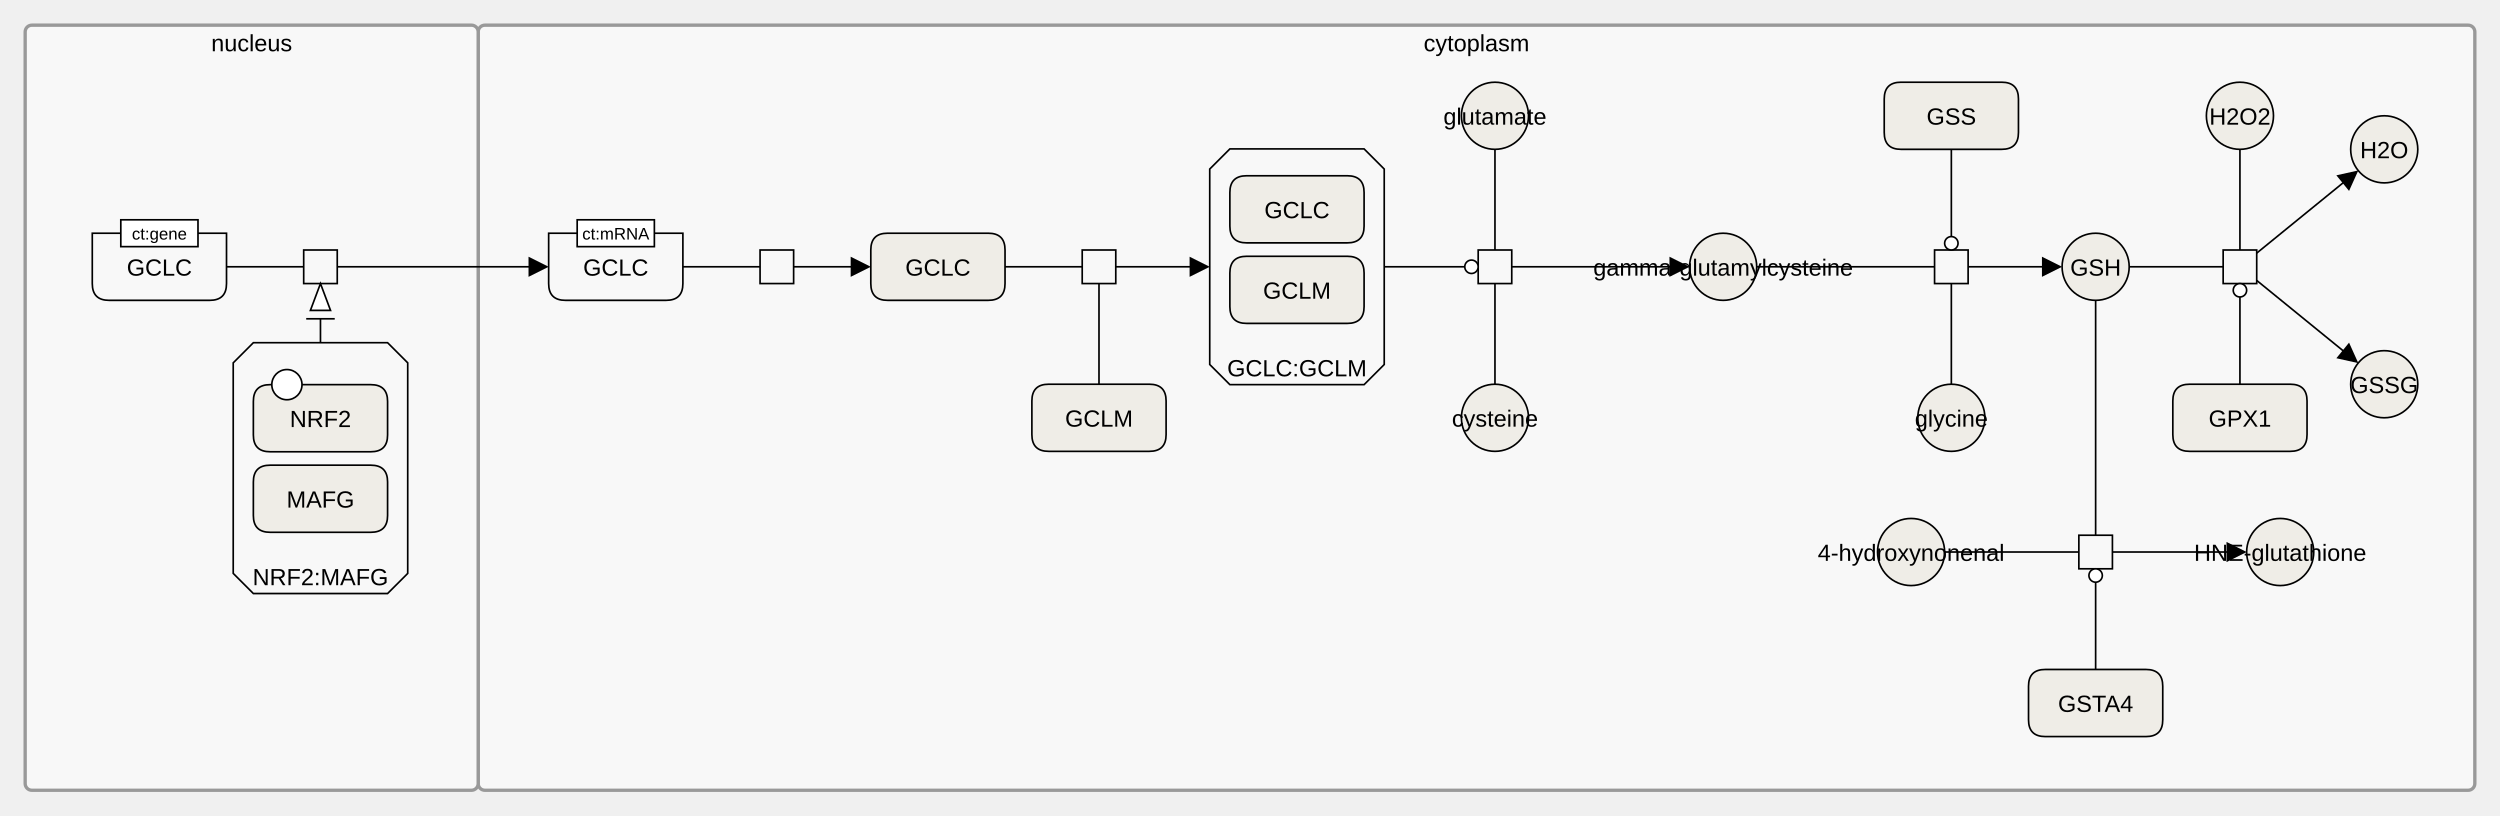
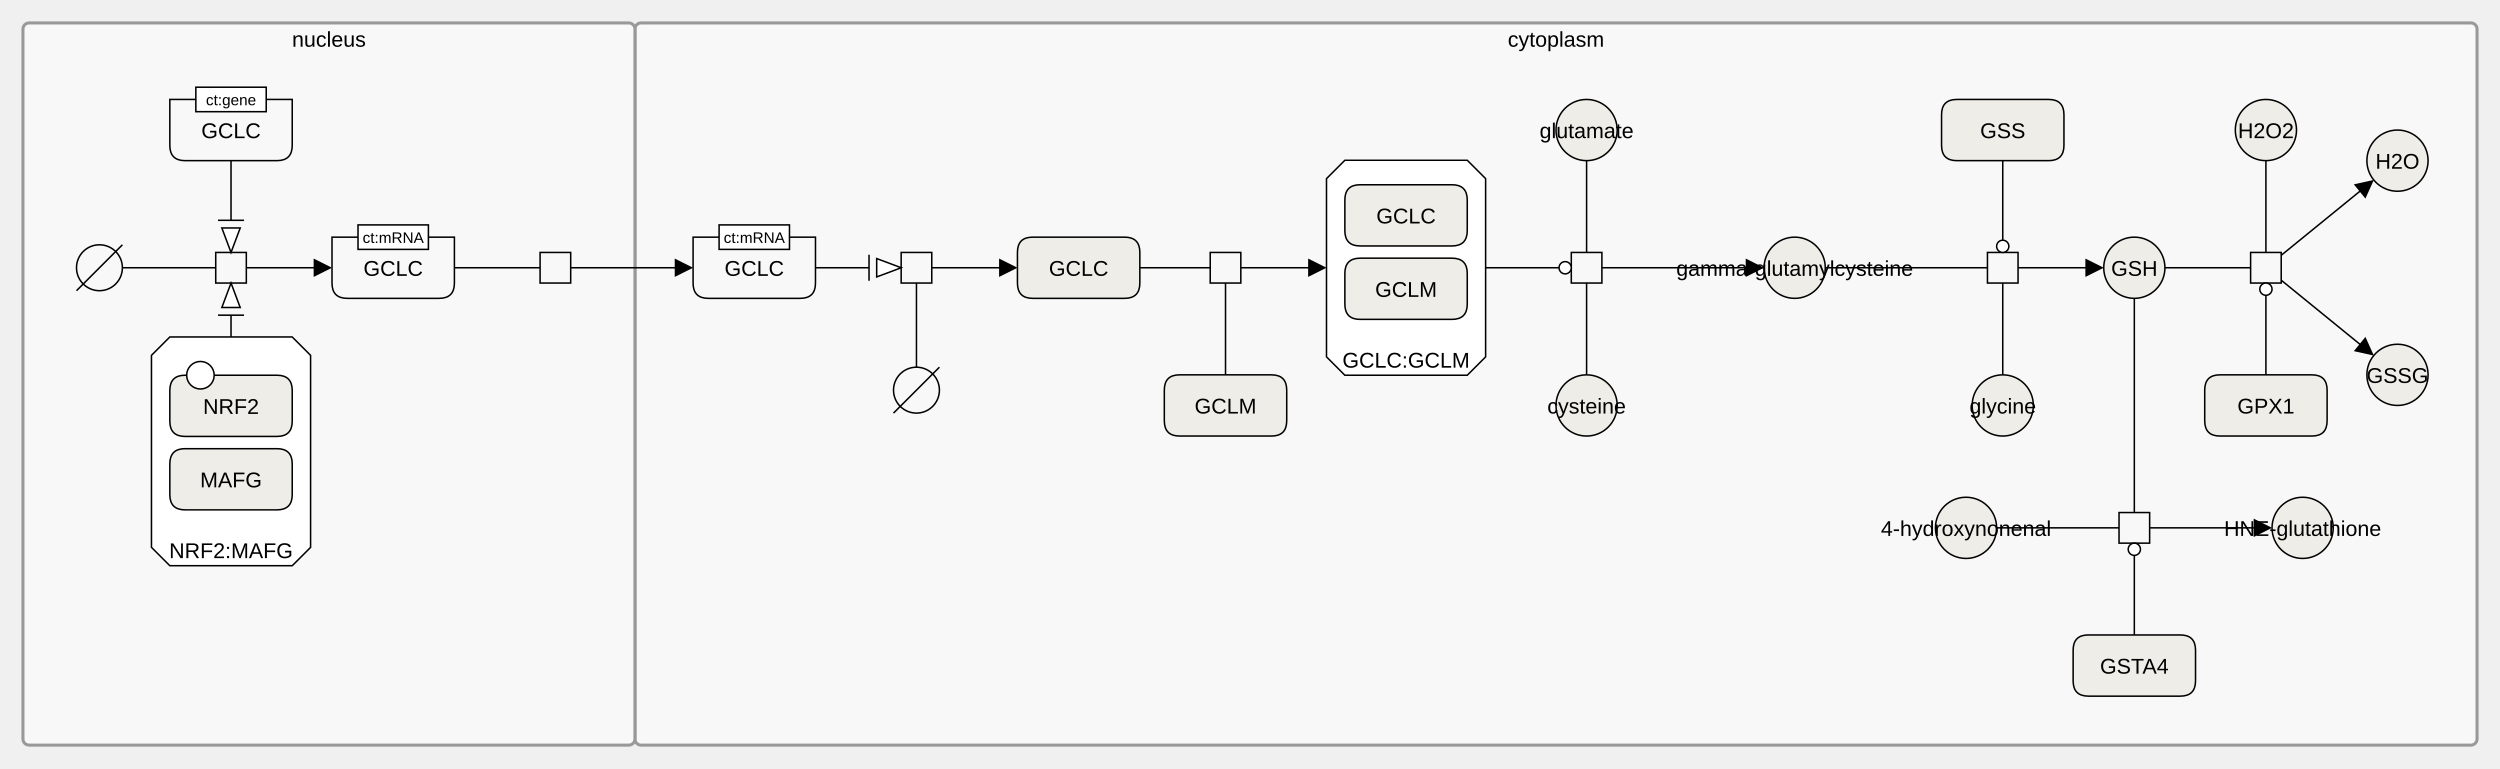
- <svg xmlns="http://www.w3.org/2000/svg" width="1490" height="486" viewBox="0 0 1490 486" stroke-linecap="butt" stroke-miterlimit="10">
-   <g transform="translate(15,-41)">
-     <path d="M270 60 C270 57.791 271.791 56 274 56 L1456 56 C1458.209 56 1460 57.791 1460 60 L1460 508 C1460 510.209 1458.209 512 1456 512 L274 512 C271.791 512 270 510.209 270 508 Z" fill="#F8F8F8" stroke="none" />
-     <path d="M270 60 C270 57.791 271.791 56 274 56 L1456 56 C1458.209 56 1460 57.791 1460 60 L1460 508 C1460 510.209 1458.209 512 1456 512 L274 512 C271.791 512 270 510.209 270 508 Z" fill="none" stroke="#999999" stroke-width="2" />
-     <text x="865" y="71.541" text-anchor="middle" font-family="'Dialog', Arial, Helvetica, sans-serif" font-size="14" fill="#000000" stroke="none" xml:space="preserve">cytoplasm</text>
-     <path d="M0 60 C0 57.791 1.791 56 4 56 L266 56 C268.209 56 270 57.791 270 60 L270 508 C270 510.209 268.209 512 266 512 L4 512 C1.791 512 0 510.209 0 508 Z" fill="#F8F8F8" stroke="none" />
-     <path d="M0 60 C0 57.791 1.791 56 4 56 L266 56 C268.209 56 270 57.791 270 60 L270 508 C270 510.209 268.209 512 266 512 L4 512 C1.791 512 0 510.209 0 508 Z" fill="none" stroke="#999999" stroke-width="2" />
-     <text x="135" y="71.541" text-anchor="middle" font-family="'Dialog', Arial, Helvetica, sans-serif" font-size="14" fill="#000000" stroke="none" xml:space="preserve">nucleus</text>
-     <path d="M312 180 L392 180 L392 210 Q392 220 382 220 L322 220 Q312 220 312 210 Z" fill="none" stroke="#000000" />
-     <text x="352" y="205.291" text-anchor="middle" font-family="'Dialog', Arial, Helvetica, sans-serif" font-size="14" fill="#000000" stroke="none" xml:space="preserve">GCLC</text>
-     <path d="M329 172 L375 172 L375 188 L329 188 Z" fill="#FFFFFF" stroke="none" />
-     <path d="M329 172 L375 172 L375 188 L329 188 Z" fill="none" stroke="#000000" />
-     <text x="352" y="183.78" text-anchor="middle" font-family="'Dialog', Arial, Helvetica, sans-serif" font-size="10" fill="#000000" stroke="none" xml:space="preserve">ct:mRNA</text>
-     <path d="M1300 110 C1300 98.954 1308.954 90 1320 90 L1320 90 C1331.046 90 1340 98.954 1340 110 L1340 110 C1340 121.046 1331.046 130 1320 130 L1320 130 C1308.954 130 1300 121.046 1300 110 Z" fill="#EFEDE7" stroke="none" />
-     <path d="M1300 110 C1300 98.954 1308.954 90 1320 90 L1320 90 C1331.046 90 1340 98.954 1340 110 L1340 110 C1340 121.046 1331.046 130 1320 130 L1320 130 C1308.954 130 1300 121.046 1300 110 Z" fill="none" stroke="#000000" />
-     <text x="1320" y="115.291" text-anchor="middle" font-family="'Dialog', Arial, Helvetica, sans-serif" font-size="14" fill="#000000" stroke="none" xml:space="preserve">H2O2</text>
-     <path d="M1386 130 C1386 118.954 1394.954 110 1406 110 L1406 110 C1417.046 110 1426 118.954 1426 130 L1426 130 C1426 141.046 1417.046 150 1406 150 L1406 150 C1394.954 150 1386 141.046 1386 130 Z" fill="#EFEDE7" stroke="none" />
-     <path d="M1386 130 C1386 118.954 1394.954 110 1406 110 L1406 110 C1417.046 110 1426 118.954 1426 130 L1426 130 C1426 141.046 1417.046 150 1406 150 L1406 150 C1394.954 150 1386 141.046 1386 130 Z" fill="none" stroke="#000000" />
-     <text x="1406" y="135.291" text-anchor="middle" font-family="'Dialog', Arial, Helvetica, sans-serif" font-size="14" fill="#000000" stroke="none" xml:space="preserve">H2O</text>
-     <path d="M1104 370 C1104 358.954 1112.954 350 1124 350 L1124 350 C1135.046 350 1144 358.954 1144 370 L1144 370 C1144 381.046 1135.046 390 1124 390 L1124 390 C1112.954 390 1104 381.046 1104 370 Z" fill="#EFEDE7" stroke="none" />
-     <path d="M1104 370 C1104 358.954 1112.954 350 1124 350 L1124 350 C1135.046 350 1144 358.954 1144 370 L1144 370 C1144 381.046 1135.046 390 1124 390 L1124 390 C1112.954 390 1104 381.046 1104 370 Z" fill="none" stroke="#000000" />
-     <text x="1124" y="375.291" text-anchor="middle" font-family="'Dialog', Arial, Helvetica, sans-serif" font-size="14" fill="#000000" stroke="none" xml:space="preserve">4-hydroxynonenal</text>
-     <path d="M504 190 Q504 180 514 180 L574 180 Q584 180 584 190 L584 210 Q584 220 574 220 L514 220 Q504 220 504 210 Z" fill="#EFEDE7" stroke="none" />
-     <path d="M504 190 Q504 180 514 180 L574 180 Q584 180 584 190 L584 210 Q584 220 574 220 L514 220 Q504 220 504 210 Z" fill="none" stroke="#000000" />
-     <text x="544" y="205.291" text-anchor="middle" font-family="'Dialog', Arial, Helvetica, sans-serif" font-size="14" fill="#000000" stroke="none" xml:space="preserve">GCLC</text>
-     <path d="M600 280 Q600 270 610 270 L670 270 Q680 270 680 280 L680 300 Q680 310 670 310 L610 310 Q600 310 600 300 Z" fill="#EFEDE7" stroke="none" />
-     <path d="M600 280 Q600 270 610 270 L670 270 Q680 270 680 280 L680 300 Q680 310 670 310 L610 310 Q600 310 600 300 Z" fill="none" stroke="#000000" />
-     <text x="640" y="295.291" text-anchor="middle" font-family="'Dialog', Arial, Helvetica, sans-serif" font-size="14" fill="#000000" stroke="none" xml:space="preserve">GCLM</text>
-     <path d="M718 129.75 L798 129.75 L810 141.75 L810 258.25 L798 270.25 L718 270.25 L706 258.25 L706 141.75 Z" fill="none" stroke="#000000" />
-     <text x="758" y="265.291" text-anchor="middle" font-family="'Dialog', Arial, Helvetica, sans-serif" font-size="14" fill="#000000" stroke="none" xml:space="preserve">GCLC:GCLM</text>
-     <path d="M718 155.75 Q718 145.75 728 145.75 L788 145.75 Q798 145.75 798 155.75 L798 175.75 Q798 185.75 788 185.75 L728 185.75 Q718 185.75 718 175.75 Z" fill="#EFEDE7" stroke="none" />
-     <path d="M718 155.75 Q718 145.75 728 145.75 L788 145.75 Q798 145.75 798 155.75 L798 175.75 Q798 185.75 788 185.75 L728 185.75 Q718 185.75 718 175.75 Z" fill="none" stroke="#000000" />
-     <text x="758" y="171.041" text-anchor="middle" font-family="'Dialog', Arial, Helvetica, sans-serif" font-size="14" fill="#000000" stroke="none" xml:space="preserve">GCLC</text>
-     <path d="M718 203.75 Q718 193.75 728 193.75 L788 193.75 Q798 193.75 798 203.75 L798 223.75 Q798 233.75 788 233.75 L728 233.75 Q718 233.75 718 223.75 Z" fill="#EFEDE7" stroke="none" />
-     <path d="M718 203.75 Q718 193.75 728 193.75 L788 193.75 Q798 193.75 798 203.75 L798 223.75 Q798 233.75 788 233.75 L728 233.75 Q718 233.75 718 223.75 Z" fill="none" stroke="#000000" />
-     <text x="758" y="219.041" text-anchor="middle" font-family="'Dialog', Arial, Helvetica, sans-serif" font-size="14" fill="#000000" stroke="none" xml:space="preserve">GCLM</text>
-     <path d="M1108 100 Q1108 90 1118 90 L1178 90 Q1188 90 1188 100 L1188 120 Q1188 130 1178 130 L1118 130 Q1108 130 1108 120 Z" fill="#EFEDE7" stroke="none" />
-     <path d="M1108 100 Q1108 90 1118 90 L1178 90 Q1188 90 1188 100 L1188 120 Q1188 130 1178 130 L1118 130 Q1108 130 1108 120 Z" fill="none" stroke="#000000" />
-     <text x="1148" y="115.291" text-anchor="middle" font-family="'Dialog', Arial, Helvetica, sans-serif" font-size="14" fill="#000000" stroke="none" xml:space="preserve">GSS</text>
-     <path d="M1280 280 Q1280 270 1290 270 L1350 270 Q1360 270 1360 280 L1360 300 Q1360 310 1350 310 L1290 310 Q1280 310 1280 300 Z" fill="#EFEDE7" stroke="none" />
-     <path d="M1280 280 Q1280 270 1290 270 L1350 270 Q1360 270 1360 280 L1360 300 Q1360 310 1350 310 L1290 310 Q1280 310 1280 300 Z" fill="none" stroke="#000000" />
-     <text x="1320" y="295.291" text-anchor="middle" font-family="'Dialog', Arial, Helvetica, sans-serif" font-size="14" fill="#000000" stroke="none" xml:space="preserve">GPX1</text>
-     <path d="M1194 450 Q1194 440 1204 440 L1264 440 Q1274 440 1274 450 L1274 470 Q1274 480 1264 480 L1204 480 Q1194 480 1194 470 Z" fill="#EFEDE7" stroke="none" />
-     <path d="M1194 450 Q1194 440 1204 440 L1264 440 Q1274 440 1274 450 L1274 470 Q1274 480 1264 480 L1204 480 Q1194 480 1194 470 Z" fill="none" stroke="#000000" />
-     <text x="1234" y="465.291" text-anchor="middle" font-family="'Dialog', Arial, Helvetica, sans-serif" font-size="14" fill="#000000" stroke="none" xml:space="preserve">GSTA4</text>
-     <path d="M1214 200 C1214 188.954 1222.954 180 1234 180 L1234 180 C1245.046 180 1254 188.954 1254 200 L1254 200 C1254 211.046 1245.046 220 1234 220 L1234 220 C1222.954 220 1214 211.046 1214 200 Z" fill="#EFEDE7" stroke="none" />
-     <path d="M1214 200 C1214 188.954 1222.954 180 1234 180 L1234 180 C1245.046 180 1254 188.954 1254 200 L1254 200 C1254 211.046 1245.046 220 1234 220 L1234 220 C1222.954 220 1214 211.046 1214 200 Z" fill="none" stroke="#000000" />
-     <text x="1234" y="205.291" text-anchor="middle" font-family="'Dialog', Arial, Helvetica, sans-serif" font-size="14" fill="#000000" stroke="none" xml:space="preserve">GSH</text>
-     <path d="M1386 270 C1386 258.954 1394.954 250 1406 250 L1406 250 C1417.046 250 1426 258.954 1426 270 L1426 270 C1426 281.046 1417.046 290 1406 290 L1406 290 C1394.954 290 1386 281.046 1386 270 Z" fill="#EFEDE7" stroke="none" />
-     <path d="M1386 270 C1386 258.954 1394.954 250 1406 250 L1406 250 C1417.046 250 1426 258.954 1426 270 L1426 270 C1426 281.046 1417.046 290 1406 290 L1406 290 C1394.954 290 1386 281.046 1386 270 Z" fill="none" stroke="#000000" />
-     <text x="1406" y="275.291" text-anchor="middle" font-family="'Dialog', Arial, Helvetica, sans-serif" font-size="14" fill="#000000" stroke="none" xml:space="preserve">GSSG</text>
-     <path d="M1324 370 C1324 358.954 1332.954 350 1344 350 L1344 350 C1355.046 350 1364 358.954 1364 370 L1364 370 C1364 381.046 1355.046 390 1344 390 L1344 390 C1332.954 390 1324 381.046 1324 370 Z" fill="#EFEDE7" stroke="none" />
-     <path d="M1324 370 C1324 358.954 1332.954 350 1344 350 L1344 350 C1355.046 350 1364 358.954 1364 370 L1364 370 C1364 381.046 1355.046 390 1344 390 L1344 390 C1332.954 390 1324 381.046 1324 370 Z" fill="none" stroke="#000000" />
-     <text x="1344" y="375.291" text-anchor="middle" font-family="'Dialog', Arial, Helvetica, sans-serif" font-size="14" fill="#000000" stroke="none" xml:space="preserve">HNE-glutathione</text>
-     <path d="M856 110 C856 98.954 864.954 90 876 90 L876 90 C887.046 90 896 98.954 896 110 L896 110 C896 121.046 887.046 130 876 130 L876 130 C864.954 130 856 121.046 856 110 Z" fill="#EFEDE7" stroke="none" />
-     <path d="M856 110 C856 98.954 864.954 90 876 90 L876 90 C887.046 90 896 98.954 896 110 L896 110 C896 121.046 887.046 130 876 130 L876 130 C864.954 130 856 121.046 856 110 Z" fill="none" stroke="#000000" />
-     <text x="876" y="115.291" text-anchor="middle" font-family="'Dialog', Arial, Helvetica, sans-serif" font-size="14" fill="#000000" stroke="none" xml:space="preserve">glutamate</text>
-     <path d="M856 290 C856 278.954 864.954 270 876 270 L876 270 C887.046 270 896 278.954 896 290 L896 290 C896 301.046 887.046 310 876 310 L876 310 C864.954 310 856 301.046 856 290 Z" fill="#EFEDE7" stroke="none" />
-     <path d="M856 290 C856 278.954 864.954 270 876 270 L876 270 C887.046 270 896 278.954 896 290 L896 290 C896 301.046 887.046 310 876 310 L876 310 C864.954 310 856 301.046 856 290 Z" fill="none" stroke="#000000" />
-     <text x="876" y="295.291" text-anchor="middle" font-family="'Dialog', Arial, Helvetica, sans-serif" font-size="14" fill="#000000" stroke="none" xml:space="preserve">cysteine</text>
-     <path d="M992 200 C992 188.954 1000.954 180 1012 180 L1012 180 C1023.046 180 1032 188.954 1032 200 L1032 200 C1032 211.046 1023.046 220 1012 220 L1012 220 C1000.954 220 992 211.046 992 200 Z" fill="#EFEDE7" stroke="none" />
-     <path d="M992 200 C992 188.954 1000.954 180 1012 180 L1012 180 C1023.046 180 1032 188.954 1032 200 L1032 200 C1032 211.046 1023.046 220 1012 220 L1012 220 C1000.954 220 992 211.046 992 200 Z" fill="none" stroke="#000000" />
-     <text x="1012" y="205.291" text-anchor="middle" font-family="'Dialog', Arial, Helvetica, sans-serif" font-size="14" fill="#000000" stroke="none" xml:space="preserve">gamma-glutamylcysteine</text>
-     <path d="M1128 290 C1128 278.954 1136.954 270 1148 270 L1148 270 C1159.046 270 1168 278.954 1168 290 L1168 290 C1168 301.046 1159.046 310 1148 310 L1148 310 C1136.954 310 1128 301.046 1128 290 Z" fill="#EFEDE7" stroke="none" />
-     <path d="M1128 290 C1128 278.954 1136.954 270 1148 270 L1148 270 C1159.046 270 1168 278.954 1168 290 L1168 290 C1168 301.046 1159.046 310 1148 310 L1148 310 C1136.954 310 1128 301.046 1128 290 Z" fill="none" stroke="#000000" />
-     <text x="1148" y="295.291" text-anchor="middle" font-family="'Dialog', Arial, Helvetica, sans-serif" font-size="14" fill="#000000" stroke="none" xml:space="preserve">glycine</text>
-     <path d="M438 190 L458 190 L458 210 L438 210 Z" fill="none" stroke="#000000" />
-     <path d="M630 190 L650 190 L650 210 L630 210 Z" fill="none" stroke="#000000" />
-     <path d="M866 190 L886 190 L886 210 L866 210 Z" fill="none" stroke="#000000" />
-     <path d="M1138 190 L1158 190 L1158 210 L1138 210 Z" fill="none" stroke="#000000" />
-     <path d="M1310 190 L1330 190 L1330 210 L1310 210 Z" fill="none" stroke="#000000" />
-     <path d="M1224 360 L1244 360 L1244 380 L1224 380 Z" fill="none" stroke="#000000" />
-     <path d="M40 180 L120 180 L120 210 Q120 220 110 220 L50 220 Q40 220 40 210 Z" fill="none" stroke="#000000" />
-     <text x="80" y="205.291" text-anchor="middle" font-family="'Dialog', Arial, Helvetica, sans-serif" font-size="14" fill="#000000" stroke="none" xml:space="preserve">GCLC</text>
-     <path d="M57 172 L103 172 L103 188 L57 188 Z" fill="#FFFFFF" stroke="none" />
-     <path d="M57 172 L103 172 L103 188 L57 188 Z" fill="none" stroke="#000000" />
-     <text x="80" y="183.78" text-anchor="middle" font-family="'Dialog', Arial, Helvetica, sans-serif" font-size="10" fill="#000000" stroke="none" xml:space="preserve">ct:gene</text>
+ <svg xmlns="http://www.w3.org/2000/svg" width="1634" height="502" viewBox="0 0 1634 502" stroke-linecap="butt" stroke-miterlimit="10">
+   <g transform="translate(-25,-25)">
+     <path d="M440 44 C440 41.791 441.791 40 444 40 L1640 40 C1642.209 40 1644 41.791 1644 44 L1644 508 C1644 510.209 1642.209 512 1640 512 L444 512 C441.791 512 440 510.209 440 508 Z" fill="#F8F8F8" stroke="none" />
+     <path d="M440 44 C440 41.791 441.791 40 444 40 L1640 40 C1642.209 40 1644 41.791 1644 44 L1644 508 C1644 510.209 1642.209 512 1640 512 L444 512 C441.791 512 440 510.209 440 508 Z" fill="none" stroke="#999999" stroke-width="2" />
+     <text x="1042" y="55.541" text-anchor="middle" font-family="'Dialog', Arial, Helvetica, sans-serif" font-size="14" fill="#000000" stroke="none" xml:space="preserve">cytoplasm</text>
+     <path d="M40 44 C40 41.791 41.791 40 44 40 L436 40 C438.209 40 440 41.791 440 44 L440 508 C440 510.209 438.209 512 436 512 L44 512 C41.791 512 40 510.209 40 508 Z" fill="#F8F8F8" stroke="none" />
+     <path d="M40 44 C40 41.791 41.791 40 44 40 L436 40 C438.209 40 440 41.791 440 44 L440 508 C440 510.209 438.209 512 436 512 L44 512 C41.791 512 40 510.209 40 508 Z" fill="none" stroke="#999999" stroke-width="2" />
+     <text x="240" y="55.541" text-anchor="middle" font-family="'Dialog', Arial, Helvetica, sans-serif" font-size="14" fill="#000000" stroke="none" xml:space="preserve">nucleus</text>
+     <path d="M478 180 L558 180 L558 210 Q558 220 548 220 L488 220 Q478 220 478 210 Z" fill="none" stroke="#000000" />
+     <text x="518" y="205.291" text-anchor="middle" font-family="'Dialog', Arial, Helvetica, sans-serif" font-size="14" fill="#000000" stroke="none" xml:space="preserve">GCLC</text>
+     <path d="M495 172 L541 172 L541 188 L495 188 Z" fill="#FFFFFF" stroke="none" />
+     <path d="M495 172 L541 172 L541 188 L495 188 Z" fill="none" stroke="#000000" />
+     <text x="518" y="183.78" text-anchor="middle" font-family="'Dialog', Arial, Helvetica, sans-serif" font-size="10" fill="#000000" stroke="none" xml:space="preserve">ct:mRNA</text>
+     <path d="M609 280 C609 271.716 615.716 265 624 265 L624 265 C632.284 265 639 271.716 639 280 L639 280 C639 288.284 632.284 295 624 295 L624 295 C615.716 295 609 288.284 609 280 Z" fill="none" stroke="#000000" />
+     <path d="M609 295 L639 265" fill="none" stroke="#000000" />
+     <path d="M1486 110 C1486 98.954 1494.954 90 1506 90 L1506 90 C1517.046 90 1526 98.954 1526 110 L1526 110 C1526 121.046 1517.046 130 1506 130 L1506 130 C1494.954 130 1486 121.046 1486 110 Z" fill="#EFEDE7" stroke="none" />
+     <path d="M1486 110 C1486 98.954 1494.954 90 1506 90 L1506 90 C1517.046 90 1526 98.954 1526 110 L1526 110 C1526 121.046 1517.046 130 1506 130 L1506 130 C1494.954 130 1486 121.046 1486 110 Z" fill="none" stroke="#000000" />
+     <text x="1506" y="115.291" text-anchor="middle" font-family="'Dialog', Arial, Helvetica, sans-serif" font-size="14" fill="#000000" stroke="none" xml:space="preserve">H2O2</text>
+     <path d="M1572 130 C1572 118.954 1580.954 110 1592 110 L1592 110 C1603.046 110 1612 118.954 1612 130 L1612 130 C1612 141.046 1603.046 150 1592 150 L1592 150 C1580.954 150 1572 141.046 1572 130 Z" fill="#EFEDE7" stroke="none" />
+     <path d="M1572 130 C1572 118.954 1580.954 110 1592 110 L1592 110 C1603.046 110 1612 118.954 1612 130 L1612 130 C1612 141.046 1603.046 150 1592 150 L1592 150 C1580.954 150 1572 141.046 1572 130 Z" fill="none" stroke="#000000" />
+     <text x="1592" y="135.291" text-anchor="middle" font-family="'Dialog', Arial, Helvetica, sans-serif" font-size="14" fill="#000000" stroke="none" xml:space="preserve">H2O</text>
+     <path d="M1290 370 C1290 358.954 1298.954 350 1310 350 L1310 350 C1321.046 350 1330 358.954 1330 370 L1330 370 C1330 381.046 1321.046 390 1310 390 L1310 390 C1298.954 390 1290 381.046 1290 370 Z" fill="#EFEDE7" stroke="none" />
+     <path d="M1290 370 C1290 358.954 1298.954 350 1310 350 L1310 350 C1321.046 350 1330 358.954 1330 370 L1330 370 C1330 381.046 1321.046 390 1310 390 L1310 390 C1298.954 390 1290 381.046 1290 370 Z" fill="none" stroke="#000000" />
+     <text x="1310" y="375.291" text-anchor="middle" font-family="'Dialog', Arial, Helvetica, sans-serif" font-size="14" fill="#000000" stroke="none" xml:space="preserve">4-hydroxynonenal</text>
+     <path d="M690 190 Q690 180 700 180 L760 180 Q770 180 770 190 L770 210 Q770 220 760 220 L700 220 Q690 220 690 210 Z" fill="#EFEDE7" stroke="none" />
+     <path d="M690 190 Q690 180 700 180 L760 180 Q770 180 770 190 L770 210 Q770 220 760 220 L700 220 Q690 220 690 210 Z" fill="none" stroke="#000000" />
+     <text x="730" y="205.291" text-anchor="middle" font-family="'Dialog', Arial, Helvetica, sans-serif" font-size="14" fill="#000000" stroke="none" xml:space="preserve">GCLC</text>
+     <path d="M786 280 Q786 270 796 270 L856 270 Q866 270 866 280 L866 300 Q866 310 856 310 L796 310 Q786 310 786 300 Z" fill="#EFEDE7" stroke="none" />
+     <path d="M786 280 Q786 270 796 270 L856 270 Q866 270 866 280 L866 300 Q866 310 856 310 L796 310 Q786 310 786 300 Z" fill="none" stroke="#000000" />
+     <text x="826" y="295.291" text-anchor="middle" font-family="'Dialog', Arial, Helvetica, sans-serif" font-size="14" fill="#000000" stroke="none" xml:space="preserve">GCLM</text>
+     <path d="M904 129.75 L984 129.75 L996 141.75 L996 258.25 L984 270.25 L904 270.25 L892 258.25 L892 141.75 Z" fill="#FFFFFF" stroke="none" />
+     <path d="M904 129.75 L984 129.75 L996 141.75 L996 258.25 L984 270.25 L904 270.25 L892 258.25 L892 141.75 Z" fill="none" stroke="#000000" />
+     <text x="944" y="265.291" text-anchor="middle" font-family="'Dialog', Arial, Helvetica, sans-serif" font-size="14" fill="#000000" stroke="none" xml:space="preserve">GCLC:GCLM</text>
+     <path d="M904 155.75 Q904 145.75 914 145.75 L974 145.75 Q984 145.75 984 155.75 L984 175.75 Q984 185.75 974 185.75 L914 185.75 Q904 185.75 904 175.75 Z" fill="#EFEDE7" stroke="none" />
+     <path d="M904 155.75 Q904 145.75 914 145.75 L974 145.75 Q984 145.75 984 155.75 L984 175.75 Q984 185.75 974 185.75 L914 185.75 Q904 185.75 904 175.75 Z" fill="none" stroke="#000000" />
+     <text x="944" y="171.041" text-anchor="middle" font-family="'Dialog', Arial, Helvetica, sans-serif" font-size="14" fill="#000000" stroke="none" xml:space="preserve">GCLC</text>
+     <path d="M904 203.75 Q904 193.75 914 193.75 L974 193.75 Q984 193.75 984 203.75 L984 223.75 Q984 233.75 974 233.75 L914 233.75 Q904 233.75 904 223.75 Z" fill="#EFEDE7" stroke="none" />
+     <path d="M904 203.75 Q904 193.75 914 193.75 L974 193.75 Q984 193.75 984 203.75 L984 223.75 Q984 233.75 974 233.75 L914 233.75 Q904 233.75 904 223.75 Z" fill="none" stroke="#000000" />
+     <text x="944" y="219.041" text-anchor="middle" font-family="'Dialog', Arial, Helvetica, sans-serif" font-size="14" fill="#000000" stroke="none" xml:space="preserve">GCLM</text>
+     <path d="M1294 100 Q1294 90 1304 90 L1364 90 Q1374 90 1374 100 L1374 120 Q1374 130 1364 130 L1304 130 Q1294 130 1294 120 Z" fill="#EFEDE7" stroke="none" />
+     <path d="M1294 100 Q1294 90 1304 90 L1364 90 Q1374 90 1374 100 L1374 120 Q1374 130 1364 130 L1304 130 Q1294 130 1294 120 Z" fill="none" stroke="#000000" />
+     <text x="1334" y="115.291" text-anchor="middle" font-family="'Dialog', Arial, Helvetica, sans-serif" font-size="14" fill="#000000" stroke="none" xml:space="preserve">GSS</text>
+     <path d="M1466 280 Q1466 270 1476 270 L1536 270 Q1546 270 1546 280 L1546 300 Q1546 310 1536 310 L1476 310 Q1466 310 1466 300 Z" fill="#EFEDE7" stroke="none" />
+     <path d="M1466 280 Q1466 270 1476 270 L1536 270 Q1546 270 1546 280 L1546 300 Q1546 310 1536 310 L1476 310 Q1466 310 1466 300 Z" fill="none" stroke="#000000" />
+     <text x="1506" y="295.291" text-anchor="middle" font-family="'Dialog', Arial, Helvetica, sans-serif" font-size="14" fill="#000000" stroke="none" xml:space="preserve">GPX1</text>
+     <path d="M1380 450 Q1380 440 1390 440 L1450 440 Q1460 440 1460 450 L1460 470 Q1460 480 1450 480 L1390 480 Q1380 480 1380 470 Z" fill="#EFEDE7" stroke="none" />
+     <path d="M1380 450 Q1380 440 1390 440 L1450 440 Q1460 440 1460 450 L1460 470 Q1460 480 1450 480 L1390 480 Q1380 480 1380 470 Z" fill="none" stroke="#000000" />
+     <text x="1420" y="465.291" text-anchor="middle" font-family="'Dialog', Arial, Helvetica, sans-serif" font-size="14" fill="#000000" stroke="none" xml:space="preserve">GSTA4</text>
+     <path d="M1400 200 C1400 188.954 1408.954 180 1420 180 L1420 180 C1431.046 180 1440 188.954 1440 200 L1440 200 C1440 211.046 1431.046 220 1420 220 L1420 220 C1408.954 220 1400 211.046 1400 200 Z" fill="#EFEDE7" stroke="none" />
+     <path d="M1400 200 C1400 188.954 1408.954 180 1420 180 L1420 180 C1431.046 180 1440 188.954 1440 200 L1440 200 C1440 211.046 1431.046 220 1420 220 L1420 220 C1408.954 220 1400 211.046 1400 200 Z" fill="none" stroke="#000000" />
+     <text x="1420" y="205.291" text-anchor="middle" font-family="'Dialog', Arial, Helvetica, sans-serif" font-size="14" fill="#000000" stroke="none" xml:space="preserve">GSH</text>
+     <path d="M1572 270 C1572 258.954 1580.954 250 1592 250 L1592 250 C1603.046 250 1612 258.954 1612 270 L1612 270 C1612 281.046 1603.046 290 1592 290 L1592 290 C1580.954 290 1572 281.046 1572 270 Z" fill="#EFEDE7" stroke="none" />
+     <path d="M1572 270 C1572 258.954 1580.954 250 1592 250 L1592 250 C1603.046 250 1612 258.954 1612 270 L1612 270 C1612 281.046 1603.046 290 1592 290 L1592 290 C1580.954 290 1572 281.046 1572 270 Z" fill="none" stroke="#000000" />
+     <text x="1592" y="275.291" text-anchor="middle" font-family="'Dialog', Arial, Helvetica, sans-serif" font-size="14" fill="#000000" stroke="none" xml:space="preserve">GSSG</text>
+     <path d="M1510 370 C1510 358.954 1518.954 350 1530 350 L1530 350 C1541.046 350 1550 358.954 1550 370 L1550 370 C1550 381.046 1541.046 390 1530 390 L1530 390 C1518.954 390 1510 381.046 1510 370 Z" fill="#EFEDE7" stroke="none" />
+     <path d="M1510 370 C1510 358.954 1518.954 350 1530 350 L1530 350 C1541.046 350 1550 358.954 1550 370 L1550 370 C1550 381.046 1541.046 390 1530 390 L1530 390 C1518.954 390 1510 381.046 1510 370 Z" fill="none" stroke="#000000" />
+     <text x="1530" y="375.291" text-anchor="middle" font-family="'Dialog', Arial, Helvetica, sans-serif" font-size="14" fill="#000000" stroke="none" xml:space="preserve">HNE-glutathione</text>
+     <path d="M1042 110 C1042 98.954 1050.954 90 1062 90 L1062 90 C1073.046 90 1082 98.954 1082 110 L1082 110 C1082 121.046 1073.046 130 1062 130 L1062 130 C1050.954 130 1042 121.046 1042 110 Z" fill="#EFEDE7" stroke="none" />
+     <path d="M1042 110 C1042 98.954 1050.954 90 1062 90 L1062 90 C1073.046 90 1082 98.954 1082 110 L1082 110 C1082 121.046 1073.046 130 1062 130 L1062 130 C1050.954 130 1042 121.046 1042 110 Z" fill="none" stroke="#000000" />
+     <text x="1062" y="115.291" text-anchor="middle" font-family="'Dialog', Arial, Helvetica, sans-serif" font-size="14" fill="#000000" stroke="none" xml:space="preserve">glutamate</text>
+     <path d="M1042 290 C1042 278.954 1050.954 270 1062 270 L1062 270 C1073.046 270 1082 278.954 1082 290 L1082 290 C1082 301.046 1073.046 310 1062 310 L1062 310 C1050.954 310 1042 301.046 1042 290 Z" fill="#EFEDE7" stroke="none" />
+     <path d="M1042 290 C1042 278.954 1050.954 270 1062 270 L1062 270 C1073.046 270 1082 278.954 1082 290 L1082 290 C1082 301.046 1073.046 310 1062 310 L1062 310 C1050.954 310 1042 301.046 1042 290 Z" fill="none" stroke="#000000" />
+     <text x="1062" y="295.291" text-anchor="middle" font-family="'Dialog', Arial, Helvetica, sans-serif" font-size="14" fill="#000000" stroke="none" xml:space="preserve">cysteine</text>
+     <path d="M1178 200 C1178 188.954 1186.954 180 1198 180 L1198 180 C1209.046 180 1218 188.954 1218 200 L1218 200 C1218 211.046 1209.046 220 1198 220 L1198 220 C1186.954 220 1178 211.046 1178 200 Z" fill="#EFEDE7" stroke="none" />
+     <path d="M1178 200 C1178 188.954 1186.954 180 1198 180 L1198 180 C1209.046 180 1218 188.954 1218 200 L1218 200 C1218 211.046 1209.046 220 1198 220 L1198 220 C1186.954 220 1178 211.046 1178 200 Z" fill="none" stroke="#000000" />
+     <text x="1198" y="205.291" text-anchor="middle" font-family="'Dialog', Arial, Helvetica, sans-serif" font-size="14" fill="#000000" stroke="none" xml:space="preserve">gamma-glutamylcysteine</text>
+     <path d="M1314 290 C1314 278.954 1322.954 270 1334 270 L1334 270 C1345.046 270 1354 278.954 1354 290 L1354 290 C1354 301.046 1345.046 310 1334 310 L1334 310 C1322.954 310 1314 301.046 1314 290 Z" fill="#EFEDE7" stroke="none" />
+     <path d="M1314 290 C1314 278.954 1322.954 270 1334 270 L1334 270 C1345.046 270 1354 278.954 1354 290 L1354 290 C1354 301.046 1345.046 310 1334 310 L1334 310 C1322.954 310 1314 301.046 1314 290 Z" fill="none" stroke="#000000" />
+     <text x="1334" y="295.291" text-anchor="middle" font-family="'Dialog', Arial, Helvetica, sans-serif" font-size="14" fill="#000000" stroke="none" xml:space="preserve">glycine</text>
+     <path d="M614 190 L634 190 L634 210 L614 210 Z" fill="none" stroke="#000000" />
+     <path d="M816 190 L836 190 L836 210 L816 210 Z" fill="none" stroke="#000000" />
+     <path d="M1052 190 L1072 190 L1072 210 L1052 210 Z" fill="none" stroke="#000000" />
+     <path d="M1324 190 L1344 190 L1344 210 L1324 210 Z" fill="none" stroke="#000000" />
+     <path d="M1496 190 L1516 190 L1516 210 L1496 210 Z" fill="none" stroke="#000000" />
+     <path d="M1410 360 L1430 360 L1430 380 L1410 380 Z" fill="none" stroke="#000000" />
+     <path d="M136 90 L216 90 L216 120 Q216 130 206 130 L146 130 Q136 130 136 120 Z" fill="none" stroke="#000000" />
+     <text x="176" y="115.291" text-anchor="middle" font-family="'Dialog', Arial, Helvetica, sans-serif" font-size="14" fill="#000000" stroke="none" xml:space="preserve">GCLC</text>
+     <path d="M153 82 L199 82 L199 98 L153 98 Z" fill="#FFFFFF" stroke="none" />
+     <path d="M153 82 L199 82 L199 98 L153 98 Z" fill="none" stroke="#000000" />
+     <text x="176" y="93.779" text-anchor="middle" font-family="'Dialog', Arial, Helvetica, sans-serif" font-size="10" fill="#000000" stroke="none" xml:space="preserve">ct:gene</text>
+     <path d="M136 245.25 L216 245.25 L228 257.25 L228 382.75 L216 394.75 L136 394.75 L124 382.75 L124 257.25 Z" fill="#FFFFFF" stroke="none" />
    <path d="M136 245.25 L216 245.25 L228 257.25 L228 382.75 L216 394.75 L136 394.75 L124 382.75 L124 257.25 Z" fill="none" stroke="#000000" />
    <text x="176" y="389.791" text-anchor="middle" font-family="'Dialog', Arial, Helvetica, sans-serif" font-size="14" fill="#000000" stroke="none" xml:space="preserve">NRF2:MAFG</text>
    <path d="M136 280.25 Q136 270.25 146 270.25 L206 270.25 Q216 270.25 216 280.25 L216 300.25 Q216 310.25 206 310.25 L146 310.25 Q136 310.25 136 300.25 Z" fill="#EFEDE7" stroke="none" />
    <path d="M136 280.25 Q136 270.25 146 270.25 L206 270.25 Q216 270.25 216 280.25 L216 300.25 Q216 310.25 206 310.25 L146 310.25 Q136 310.25 136 300.25 Z" fill="none" stroke="#000000" />
    <text x="176" y="295.541" text-anchor="middle" font-family="'Dialog', Arial, Helvetica, sans-serif" font-size="14" fill="#000000" stroke="none" xml:space="preserve">NRF2</text>
    <path d="M147 270.25 C147 265.279 151.029 261.25 156 261.25 L156 261.25 C160.971 261.25 165 265.279 165 270.25 L165 270.25 C165 275.221 160.971 279.25 156 279.25 L156 279.25 C151.029 279.25 147 275.221 147 270.25 Z" fill="#FFFFFF" stroke="none" />
    <path d="M147 270.25 C147 265.279 151.029 261.25 156 261.25 L156 261.25 C160.971 261.25 165 265.279 165 270.25 L165 270.25 C165 275.221 160.971 279.25 156 279.25 L156 279.25 C151.029 279.25 147 275.221 147 270.25 Z" fill="none" stroke="#000000" />
    <path d="M136 328.25 Q136 318.25 146 318.25 L206 318.25 Q216 318.25 216 328.25 L216 348.25 Q216 358.25 206 358.25 L146 358.25 Q136 358.25 136 348.25 Z" fill="#EFEDE7" stroke="none" />
    <path d="M136 328.25 Q136 318.25 146 318.25 L206 318.25 Q216 318.25 216 328.25 L216 348.25 Q216 358.25 206 358.25 L146 358.25 Q136 358.25 136 348.25 Z" fill="none" stroke="#000000" />
    <text x="176" y="343.541" text-anchor="middle" font-family="'Dialog', Arial, Helvetica, sans-serif" font-size="14" fill="#000000" stroke="none" xml:space="preserve">MAFG</text>
+     <path d="M242 180 L322 180 L322 210 Q322 220 312 220 L252 220 Q242 220 242 210 Z" fill="none" stroke="#000000" />
+     <text x="282" y="205.291" text-anchor="middle" font-family="'Dialog', Arial, Helvetica, sans-serif" font-size="14" fill="#000000" stroke="none" xml:space="preserve">GCLC</text>
+     <path d="M259 172 L305 172 L305 188 L259 188 Z" fill="#FFFFFF" stroke="none" />
+     <path d="M259 172 L305 172 L305 188 L259 188 Z" fill="none" stroke="#000000" />
+     <text x="282" y="183.78" text-anchor="middle" font-family="'Dialog', Arial, Helvetica, sans-serif" font-size="10" fill="#000000" stroke="none" xml:space="preserve">ct:mRNA</text>
+     <path d="M75 200 C75 191.715 81.716 185 90 185 L90 185 C98.284 185 105 191.715 105 200 L105 200 C105 208.285 98.284 215 90 215 L90 215 C81.716 215 75 208.285 75 200 Z" fill="none" stroke="#000000" />
+     <path d="M75 215 L105 185" fill="none" stroke="#000000" />
    <path d="M166 190 L186 190 L186 210 L166 210 Z" fill="none" stroke="#000000" />
-     <path d="M120 200 L166 200" fill="none" stroke="#000000" />
-     <path d="M186 200 L301 200" fill="none" stroke="#000000" />
-     <path d="M312 200 L300 206 L300 194 Z" fill="#000000" stroke="none" />
+     <path d="M378 190 L398 190 L398 210 L378 210 Z" fill="none" stroke="#000000" />
+     <path d="M105 200 L166 200" fill="none" stroke="#000000" />
+     <path d="M186 200 L231 200" fill="none" stroke="#000000" />
+     <path d="M242 200 L230 206 L230 194 Z" fill="#000000" stroke="none" />
+     <path d="M176 130 L176 169" fill="none" stroke="#000000" />
+     <path d="M176 190 L170 174 L182 174 Z" fill="white" stroke="#000000" />
+     <path d="M184 169 L168 169" fill="none" stroke="#000000" stroke-linecap="square" />
    <path d="M176 245.25 L176 231" fill="none" stroke="#000000" />
    <path d="M176 210 L182 226 L170 226 Z" fill="white" stroke="#000000" />
    <path d="M168 231 L184 231" fill="none" stroke="#000000" stroke-linecap="square" />
-     <path d="M392 200 L438 200" fill="none" stroke="#000000" />
-     <path d="M458 200 L493 200" fill="none" stroke="#000000" />
-     <path d="M504 200 L492 206 L492 194 Z" fill="#000000" stroke="none" />
-     <path d="M584 200 L630 200" fill="none" stroke="#000000" />
-     <path d="M640 270 L640 210" fill="none" stroke="#000000" />
-     <path d="M650 200 L695 200" fill="none" stroke="#000000" />
-     <path d="M706 200 L694 206 L694 194 Z" fill="#000000" stroke="none" />
-     <path d="M876 130 L876 190" fill="none" stroke="#000000" />
-     <path d="M876 270 L876 210" fill="none" stroke="#000000" />
-     <path d="M886 200 L981 200" fill="none" stroke="#000000" />
-     <path d="M992 200 L980 206 L980 194 Z" fill="#000000" stroke="none" />
-     <path d="M810 200 L858 200" fill="none" stroke="#000000" />
-     <circle cx="862" cy="200" r="4" fill="white" stroke="#000000" />
-     <path d="M1032 200 L1138 200" fill="none" stroke="#000000" />
-     <path d="M1148 270 L1148 210" fill="none" stroke="#000000" />
-     <path d="M1158 200 L1203 200" fill="none" stroke="#000000" />
-     <path d="M1214 200 L1202 206 L1202 194 Z" fill="#000000" stroke="none" />
-     <path d="M1148 130 L1148 182" fill="none" stroke="#000000" />
-     <circle cx="1148" cy="186" r="4" fill="white" stroke="#000000" />
-     <path d="M1320 130 L1320 190" fill="none" stroke="#000000" />
-     <path d="M1254 200 L1310 200" fill="none" stroke="#000000" />
-     <path d="M1330 191.861 L1382.028 149.512" fill="none" stroke="#000000" />
-     <path d="M1390.559 142.568 L1385.04 154.797 L1377.465 145.49 Z" fill="#000000" stroke="none" />
-     <path d="M1330 208.139 L1382.028 250.488" fill="none" stroke="#000000" />
-     <path d="M1390.559 257.432 L1377.465 254.51 L1385.04 245.203 Z" fill="#000000" stroke="none" />
-     <path d="M1320 270 L1320 218" fill="none" stroke="#000000" />
-     <circle cx="1320" cy="214" r="4" fill="white" stroke="#000000" />
-     <path d="M1144 370 L1224 370" fill="none" stroke="#000000" />
-     <path d="M1234 220 L1234 360" fill="none" stroke="#000000" />
-     <path d="M1244 370 L1313 370" fill="none" stroke="#000000" />
-     <path d="M1324 370 L1312 376 L1312 364 Z" fill="#000000" stroke="none" />
-     <path d="M1234 440 L1234 388" fill="none" stroke="#000000" />
-     <circle cx="1234" cy="384" r="4" fill="white" stroke="#000000" />
+     <path d="M322 200 L378 200" fill="none" stroke="#000000" />
+     <path d="M398 200 L467 200" fill="none" stroke="#000000" />
+     <path d="M478 200 L466 206 L466 194 Z" fill="#000000" stroke="none" />
+     <path d="M624 265 L624 210" fill="none" stroke="#000000" />
+     <path d="M634 200 L679 200" fill="none" stroke="#000000" />
+     <path d="M690 200 L678 206 L678 194 Z" fill="#000000" stroke="none" />
+     <path d="M558 200 L593 200" fill="none" stroke="#000000" />
+     <path d="M614 200 L598 206 L598 194 Z" fill="white" stroke="#000000" />
+     <path d="M593 192 L593 208" fill="none" stroke="#000000" stroke-linecap="square" />
+     <path d="M770 200 L816 200" fill="none" stroke="#000000" />
+     <path d="M826 270 L826 210" fill="none" stroke="#000000" />
+     <path d="M836 200 L881 200" fill="none" stroke="#000000" />
+     <path d="M892 200 L880 206 L880 194 Z" fill="#000000" stroke="none" />
+     <path d="M1062 130 L1062 190" fill="none" stroke="#000000" />
+     <path d="M1062 270 L1062 210" fill="none" stroke="#000000" />
+     <path d="M1072 200 L1167 200" fill="none" stroke="#000000" />
+     <path d="M1178 200 L1166 206 L1166 194 Z" fill="#000000" stroke="none" />
+     <path d="M996 200 L1044 200" fill="none" stroke="#000000" />
+     <circle cx="1048" cy="200" r="4" fill="white" stroke="#000000" />
+     <path d="M1218 200 L1324 200" fill="none" stroke="#000000" />
+     <path d="M1334 270 L1334 210" fill="none" stroke="#000000" />
+     <path d="M1344 200 L1389 200" fill="none" stroke="#000000" />
+     <path d="M1400 200 L1388 206 L1388 194 Z" fill="#000000" stroke="none" />
+     <path d="M1334 130 L1334 182" fill="none" stroke="#000000" />
+     <circle cx="1334" cy="186" r="4" fill="white" stroke="#000000" />
+     <path d="M1506 130 L1506 190" fill="none" stroke="#000000" />
+     <path d="M1440 200 L1496 200" fill="none" stroke="#000000" />
+     <path d="M1516 191.861 L1568.028 149.512" fill="none" stroke="#000000" />
+     <path d="M1576.559 142.568 L1571.04 154.797 L1563.465 145.49 Z" fill="#000000" stroke="none" />
+     <path d="M1516 208.139 L1568.028 250.488" fill="none" stroke="#000000" />
+     <path d="M1576.559 257.432 L1563.465 254.51 L1571.04 245.203 Z" fill="#000000" stroke="none" />
+     <path d="M1506 270 L1506 218" fill="none" stroke="#000000" />
+     <circle cx="1506" cy="214" r="4" fill="white" stroke="#000000" />
+     <path d="M1330 370 L1410 370" fill="none" stroke="#000000" />
+     <path d="M1420 220 L1420 360" fill="none" stroke="#000000" />
+     <path d="M1430 370 L1499 370" fill="none" stroke="#000000" />
+     <path d="M1510 370 L1498 376 L1498 364 Z" fill="#000000" stroke="none" />
+     <path d="M1420 440 L1420 388" fill="none" stroke="#000000" />
+     <circle cx="1420" cy="384" r="4" fill="white" stroke="#000000" />
  </g>
</svg>
